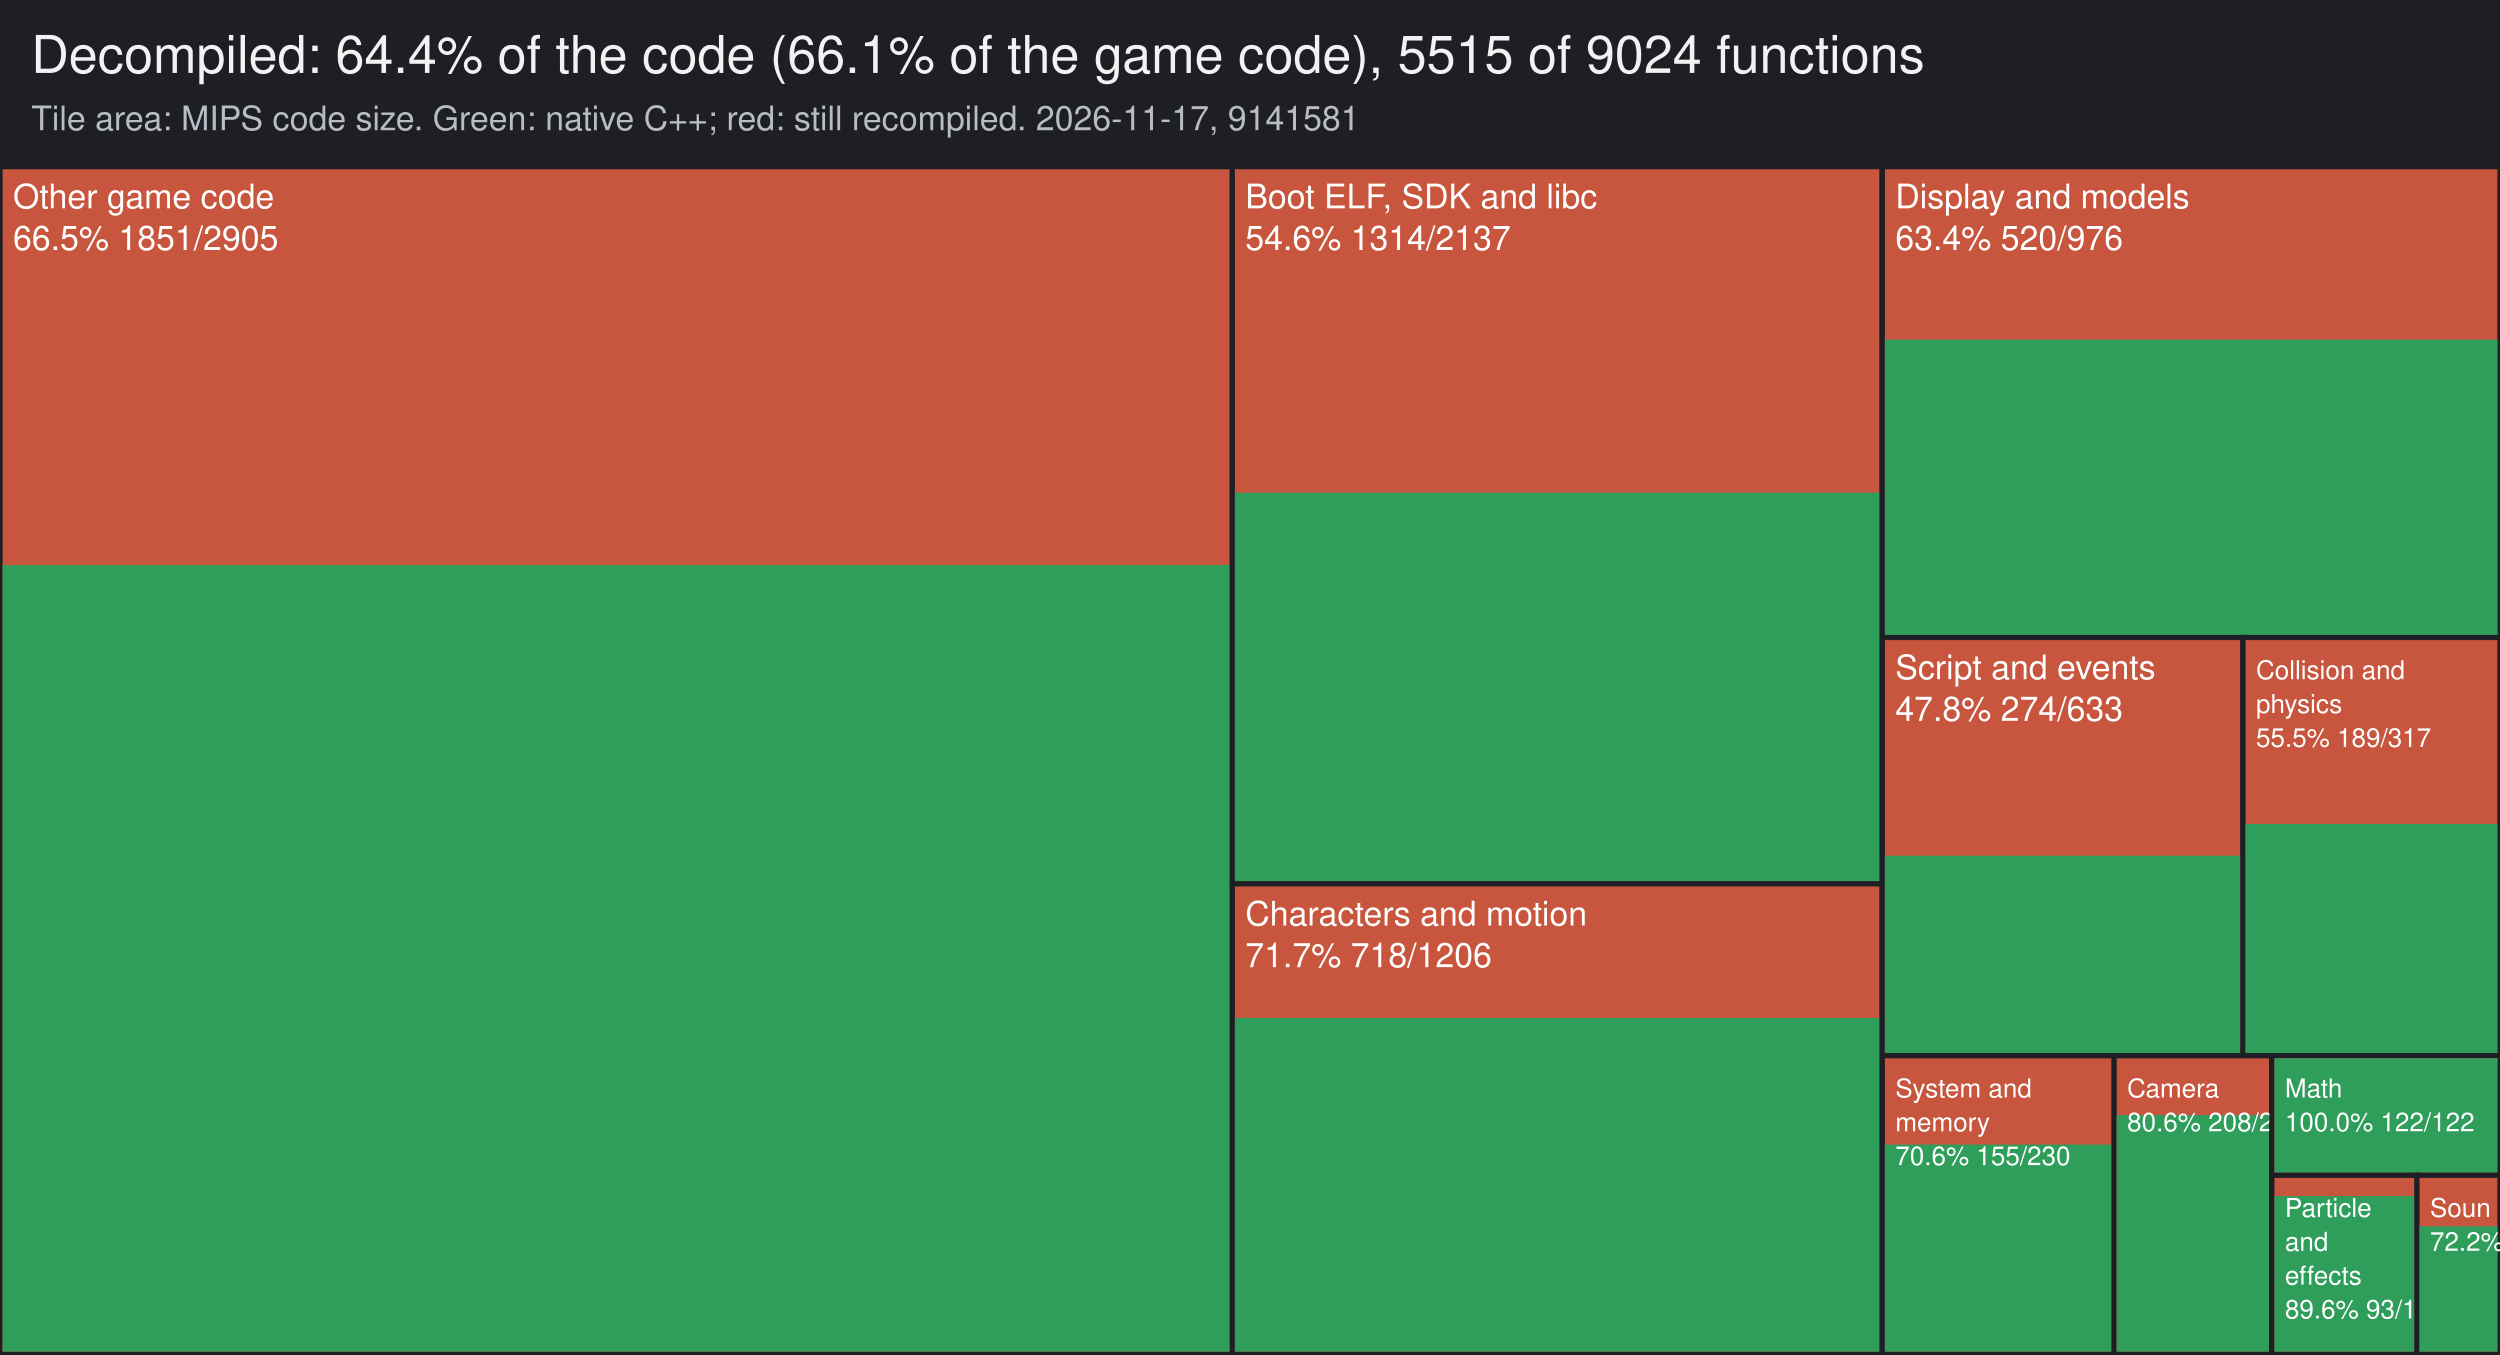
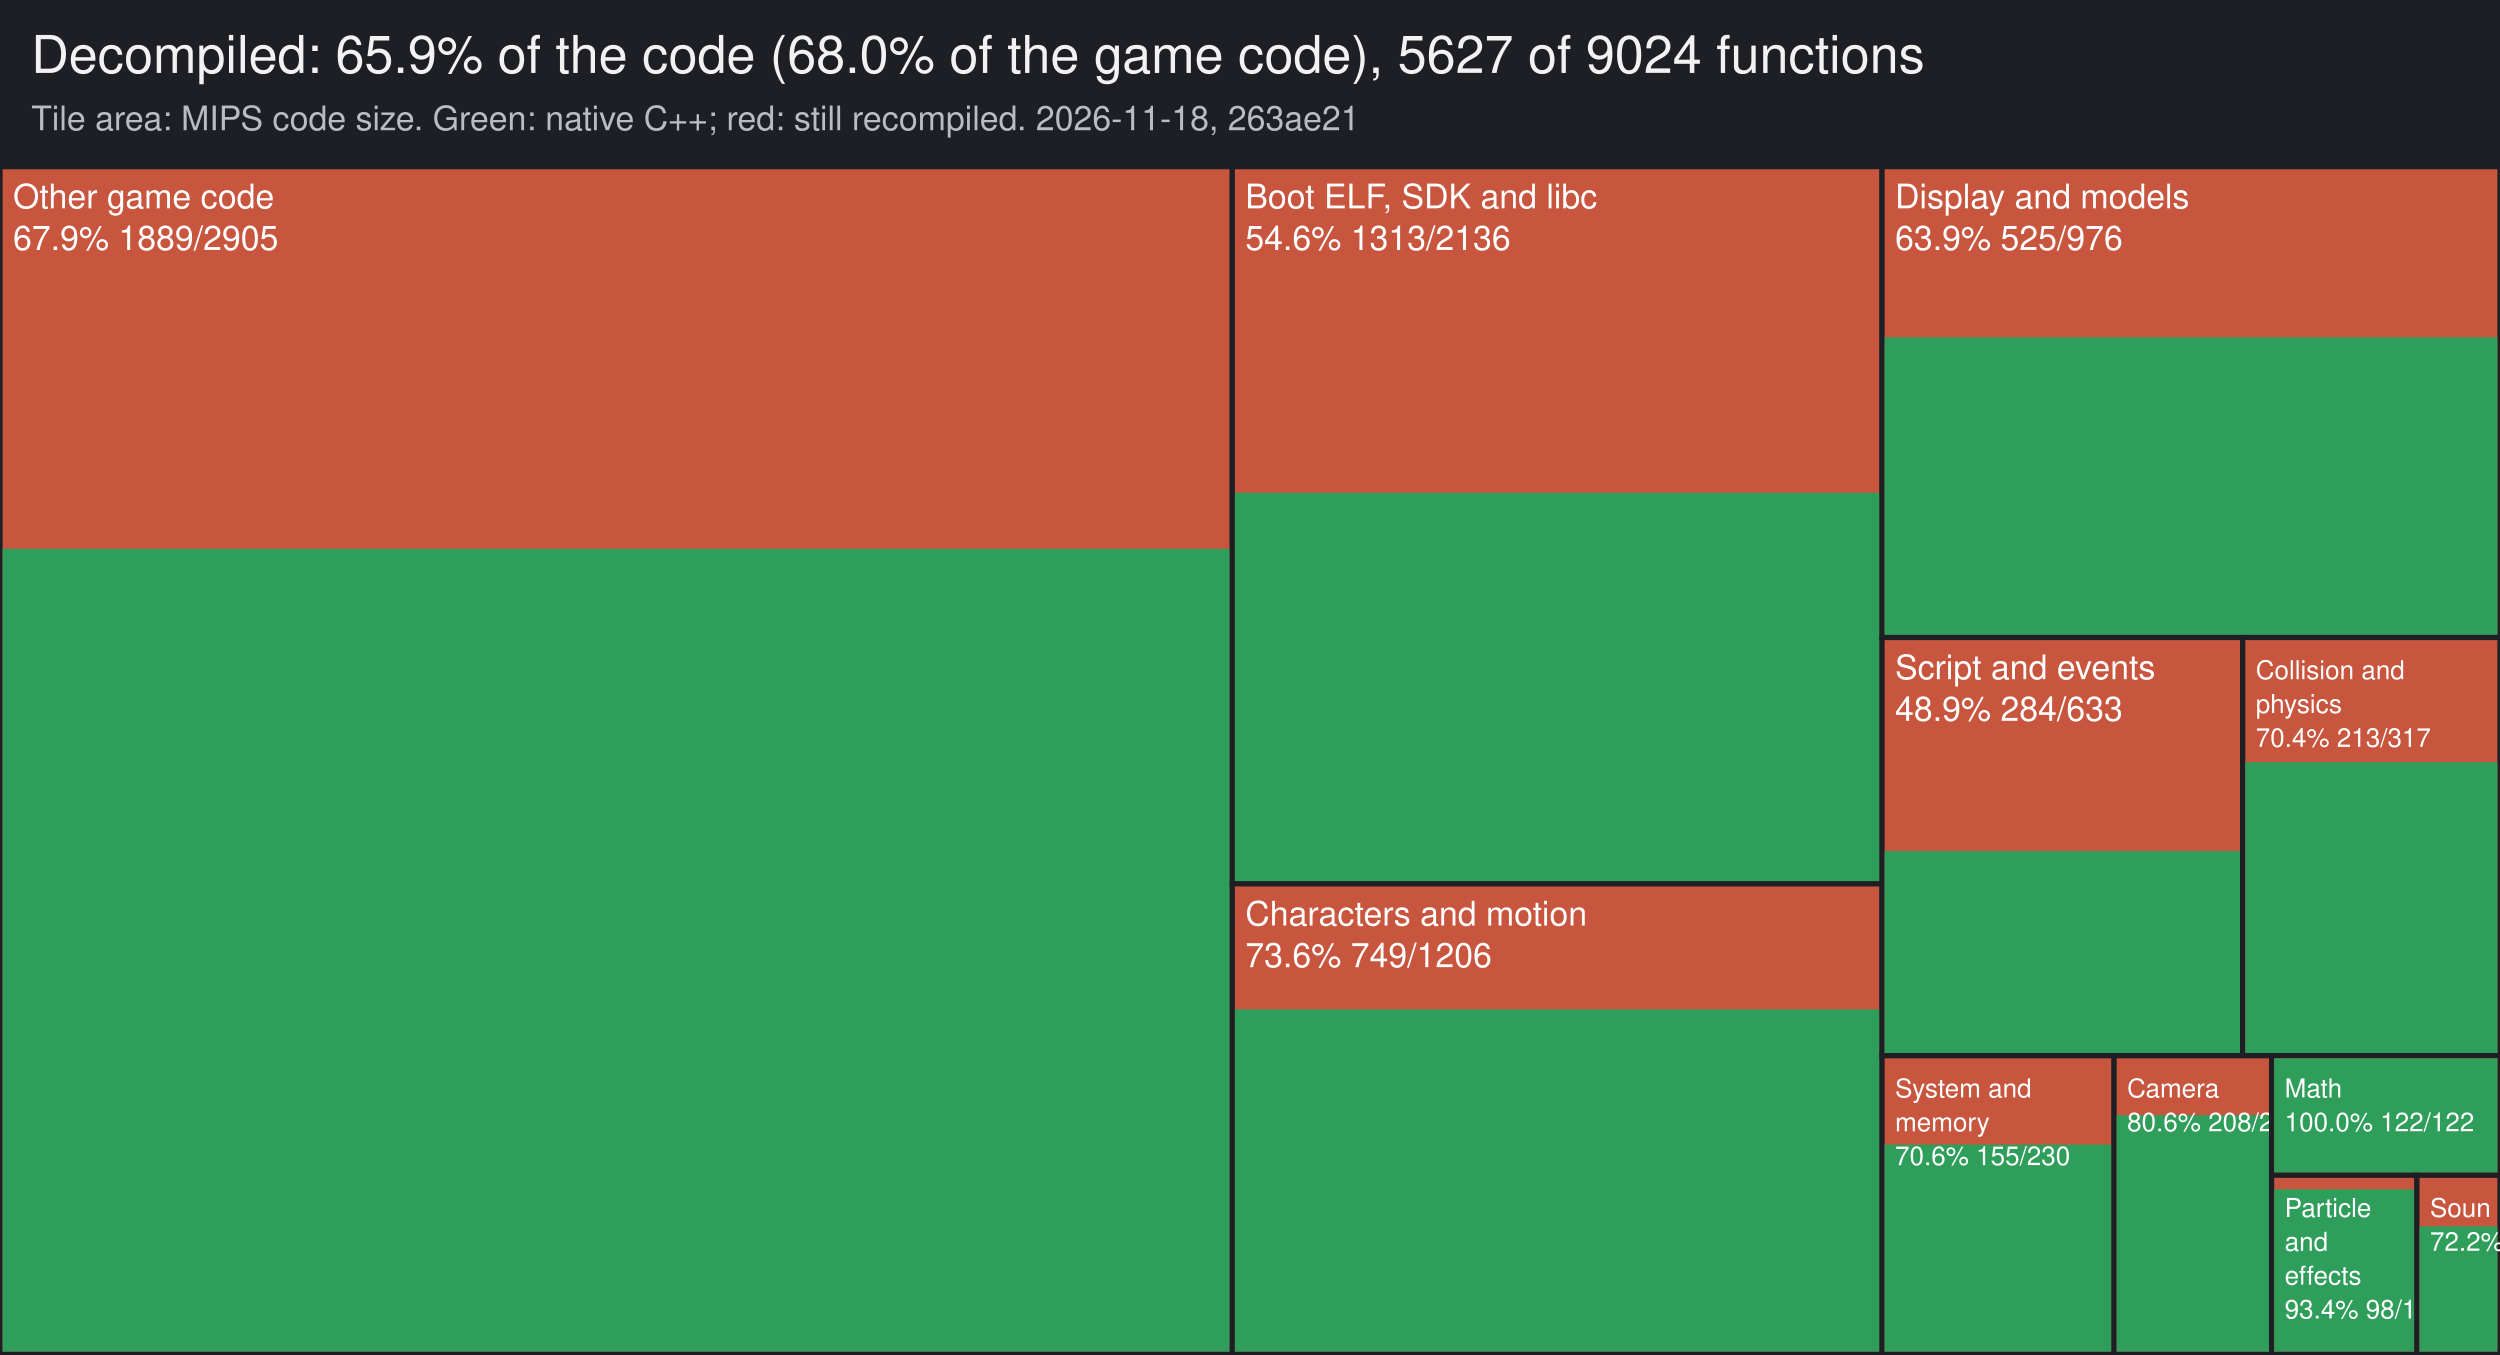
<svg xmlns="http://www.w3.org/2000/svg" width="960" height="520" font-family="Helvetica, Arial, sans-serif">
  <rect width="100%" height="100%" fill="#1d1f24" />
-   <text x="12" y="28" font-size="20" fill="#f2f2f2">Decompiled: 64.4% of the code (66.1% of the game code), 5515 of 9024 functions</text>
-   <text x="12" y="50" font-size="13" fill="#b9bcc4">Tile area: MIPS code size. Green: native C++; red: still recompiled. 2026-11-17, 9141581</text>
+   <text x="12" y="28" font-size="20" fill="#f2f2f2">Decompiled: 65.9% of the code (68.0% of the game code), 5627 of 9024 functions</text>
+   <text x="12" y="50" font-size="13" fill="#b9bcc4">Tile area: MIPS code size. Green: native C++; red: still recompiled. 2026-11-18, 263ae21</text>
  <rect x="0.0" y="64.0" width="473.2" height="456.0" fill="#c8553d" stroke="#1d1f24" stroke-width="2" />
-   <rect x="1.0" y="217.0" width="471.2" height="302.0" fill="#2f9e5b" />
+   <rect x="1.0" y="210.7" width="471.2" height="308.3" fill="#2f9e5b" />
  <text x="5.0" y="80.0" font-size="13" fill="#ffffff">Other game code</text>
-   <text x="5.0" y="96.0" font-size="13" fill="#ffffff">66.5%  1851/2905</text>
+   <text x="5.0" y="96.0" font-size="13" fill="#ffffff">67.9%  1889/2905</text>
  <rect x="473.2" y="64.0" width="249.5" height="275.4" fill="#c8553d" stroke="#1d1f24" stroke-width="2" />
  <rect x="474.2" y="189.2" width="247.5" height="149.2" fill="#2f9e5b" />
  <text x="478.2" y="80.0" font-size="13" fill="#ffffff">Boot ELF, SDK and libc</text>
-   <text x="478.2" y="96.0" font-size="13" fill="#ffffff">54.6%  1314/2137</text>
+   <text x="478.2" y="96.0" font-size="13" fill="#ffffff">54.6%  1313/2136</text>
  <rect x="473.2" y="339.4" width="249.5" height="180.6" fill="#c8553d" stroke="#1d1f24" stroke-width="2" />
-   <rect x="474.2" y="390.9" width="247.5" height="128.1" fill="#2f9e5b" />
+   <rect x="474.2" y="387.6" width="247.5" height="131.4" fill="#2f9e5b" />
  <text x="478.2" y="355.4" font-size="13" fill="#ffffff">Characters and motion</text>
-   <text x="478.2" y="371.4" font-size="13" fill="#ffffff">71.7%  718/1206</text>
-   <rect x="722.8" y="64.0" width="237.2" height="180.8" fill="#c8553d" stroke="#1d1f24" stroke-width="2" />
-   <rect x="723.8" y="130.4" width="235.2" height="113.4" fill="#2f9e5b" />
-   <text x="727.8" y="80.0" font-size="13" fill="#ffffff">Display and models</text>
-   <text x="727.8" y="96.0" font-size="13" fill="#ffffff">63.4%  520/976</text>
-   <rect x="722.8" y="244.8" width="138.5" height="160.6" fill="#c8553d" stroke="#1d1f24" stroke-width="2" />
-   <rect x="723.8" y="328.6" width="136.5" height="75.9" fill="#2f9e5b" />
-   <text x="727.8" y="260.8" font-size="13" fill="#ffffff">Script and events</text>
-   <text x="727.8" y="276.8" font-size="13" fill="#ffffff">47.8%  274/633</text>
-   <rect x="861.3" y="244.8" width="98.7" height="160.6" fill="#c8553d" stroke="#1d1f24" stroke-width="2" />
-   <rect x="862.3" y="316.4" width="96.7" height="88.0" fill="#2f9e5b" />
-   <text x="866.3" y="260.8" font-size="10" fill="#ffffff">Collision and</text>
-   <text x="866.3" y="273.8" font-size="10" fill="#ffffff">physics</text>
-   <text x="866.3" y="286.8" font-size="10" fill="#ffffff">55.5%  189/317</text>
-   <rect x="722.8" y="405.4" width="89.1" height="114.6" fill="#c8553d" stroke="#1d1f24" stroke-width="2" />
-   <rect x="723.8" y="439.5" width="87.1" height="79.5" fill="#2f9e5b" />
-   <text x="727.8" y="421.4" font-size="10" fill="#ffffff">System and</text>
-   <text x="727.8" y="434.4" font-size="10" fill="#ffffff">memory</text>
-   <text x="727.8" y="447.4" font-size="10" fill="#ffffff">70.6%  155/230</text>
+   <text x="478.2" y="371.4" font-size="13" fill="#ffffff">73.6%  749/1206</text>
+   <rect x="722.7" y="64.0" width="237.3" height="180.8" fill="#c8553d" stroke="#1d1f24" stroke-width="2" />
+   <rect x="723.7" y="129.5" width="235.3" height="114.3" fill="#2f9e5b" />
+   <text x="727.7" y="80.0" font-size="13" fill="#ffffff">Display and models</text>
+   <text x="727.7" y="96.0" font-size="13" fill="#ffffff">63.9%  525/976</text>
+   <rect x="722.7" y="244.8" width="138.5" height="160.6" fill="#c8553d" stroke="#1d1f24" stroke-width="2" />
+   <rect x="723.7" y="326.8" width="136.5" height="77.6" fill="#2f9e5b" />
+   <text x="727.7" y="260.8" font-size="13" fill="#ffffff">Script and events</text>
+   <text x="727.7" y="276.8" font-size="13" fill="#ffffff">48.9%  284/633</text>
+   <rect x="861.2" y="244.8" width="98.8" height="160.6" fill="#c8553d" stroke="#1d1f24" stroke-width="2" />
+   <rect x="862.2" y="292.7" width="96.8" height="111.7" fill="#2f9e5b" />
+   <text x="866.2" y="260.8" font-size="10" fill="#ffffff">Collision and</text>
+   <text x="866.2" y="273.8" font-size="10" fill="#ffffff">physics</text>
+   <text x="866.2" y="286.8" font-size="10" fill="#ffffff">70.4%  213/317</text>
+   <rect x="722.7" y="405.4" width="89.1" height="114.6" fill="#c8553d" stroke="#1d1f24" stroke-width="2" />
+   <rect x="723.7" y="439.5" width="87.1" height="79.5" fill="#2f9e5b" />
+   <text x="727.7" y="421.4" font-size="10" fill="#ffffff">System and</text>
+   <text x="727.7" y="434.4" font-size="10" fill="#ffffff">memory</text>
+   <text x="727.7" y="447.4" font-size="10" fill="#ffffff">70.6%  155/230</text>
  <rect x="811.8" y="405.4" width="60.5" height="114.6" fill="#c8553d" stroke="#1d1f24" stroke-width="2" />
  <rect x="812.8" y="428.2" width="58.5" height="90.8" fill="#2f9e5b" />
  <text x="816.8" y="421.4" font-size="10" fill="#ffffff">Camera</text>
  <text x="816.8" y="434.4" font-size="10" fill="#ffffff">80.6%  208/282</text>
-   <rect x="872.4" y="405.4" width="87.6" height="45.9" fill="#c8553d" stroke="#1d1f24" stroke-width="2" />
-   <rect x="873.4" y="406.4" width="85.6" height="43.9" fill="#2f9e5b" />
-   <text x="877.4" y="421.4" font-size="10" fill="#ffffff">Math</text>
-   <text x="877.4" y="434.4" font-size="10" fill="#ffffff">100.0%  122/122</text>
-   <rect x="872.4" y="451.3" width="55.8" height="68.7" fill="#c8553d" stroke="#1d1f24" stroke-width="2" />
-   <rect x="873.4" y="459.3" width="53.8" height="59.7" fill="#2f9e5b" />
-   <text x="877.4" y="467.3" font-size="10" fill="#ffffff">Particle</text>
-   <text x="877.4" y="480.3" font-size="10" fill="#ffffff">and</text>
-   <text x="877.4" y="493.3" font-size="10" fill="#ffffff">effects</text>
-   <text x="877.4" y="506.3" font-size="10" fill="#ffffff">89.6%  93/114</text>
+   <rect x="872.3" y="405.4" width="87.7" height="45.9" fill="#c8553d" stroke="#1d1f24" stroke-width="2" />
+   <rect x="873.3" y="406.4" width="85.7" height="43.9" fill="#2f9e5b" />
+   <text x="877.3" y="421.4" font-size="10" fill="#ffffff">Math</text>
+   <text x="877.3" y="434.4" font-size="10" fill="#ffffff">100.0%  122/122</text>
+   <rect x="872.3" y="451.3" width="55.8" height="68.7" fill="#c8553d" stroke="#1d1f24" stroke-width="2" />
+   <rect x="873.3" y="456.7" width="53.8" height="62.3" fill="#2f9e5b" />
+   <text x="877.3" y="467.3" font-size="10" fill="#ffffff">Particle</text>
+   <text x="877.3" y="480.3" font-size="10" fill="#ffffff">and</text>
+   <text x="877.3" y="493.3" font-size="10" fill="#ffffff">effects</text>
+   <text x="877.3" y="506.3" font-size="10" fill="#ffffff">93.4%  98/115</text>
  <rect x="928.1" y="451.3" width="31.9" height="68.7" fill="#c8553d" stroke="#1d1f24" stroke-width="2" />
  <rect x="929.1" y="470.9" width="29.9" height="48.1" fill="#2f9e5b" />
  <text x="933.1" y="467.3" font-size="10" fill="#ffffff">Soun</text>
  <text x="933.1" y="480.3" font-size="10" fill="#ffffff">72.2%  71/102</text>
</svg>
